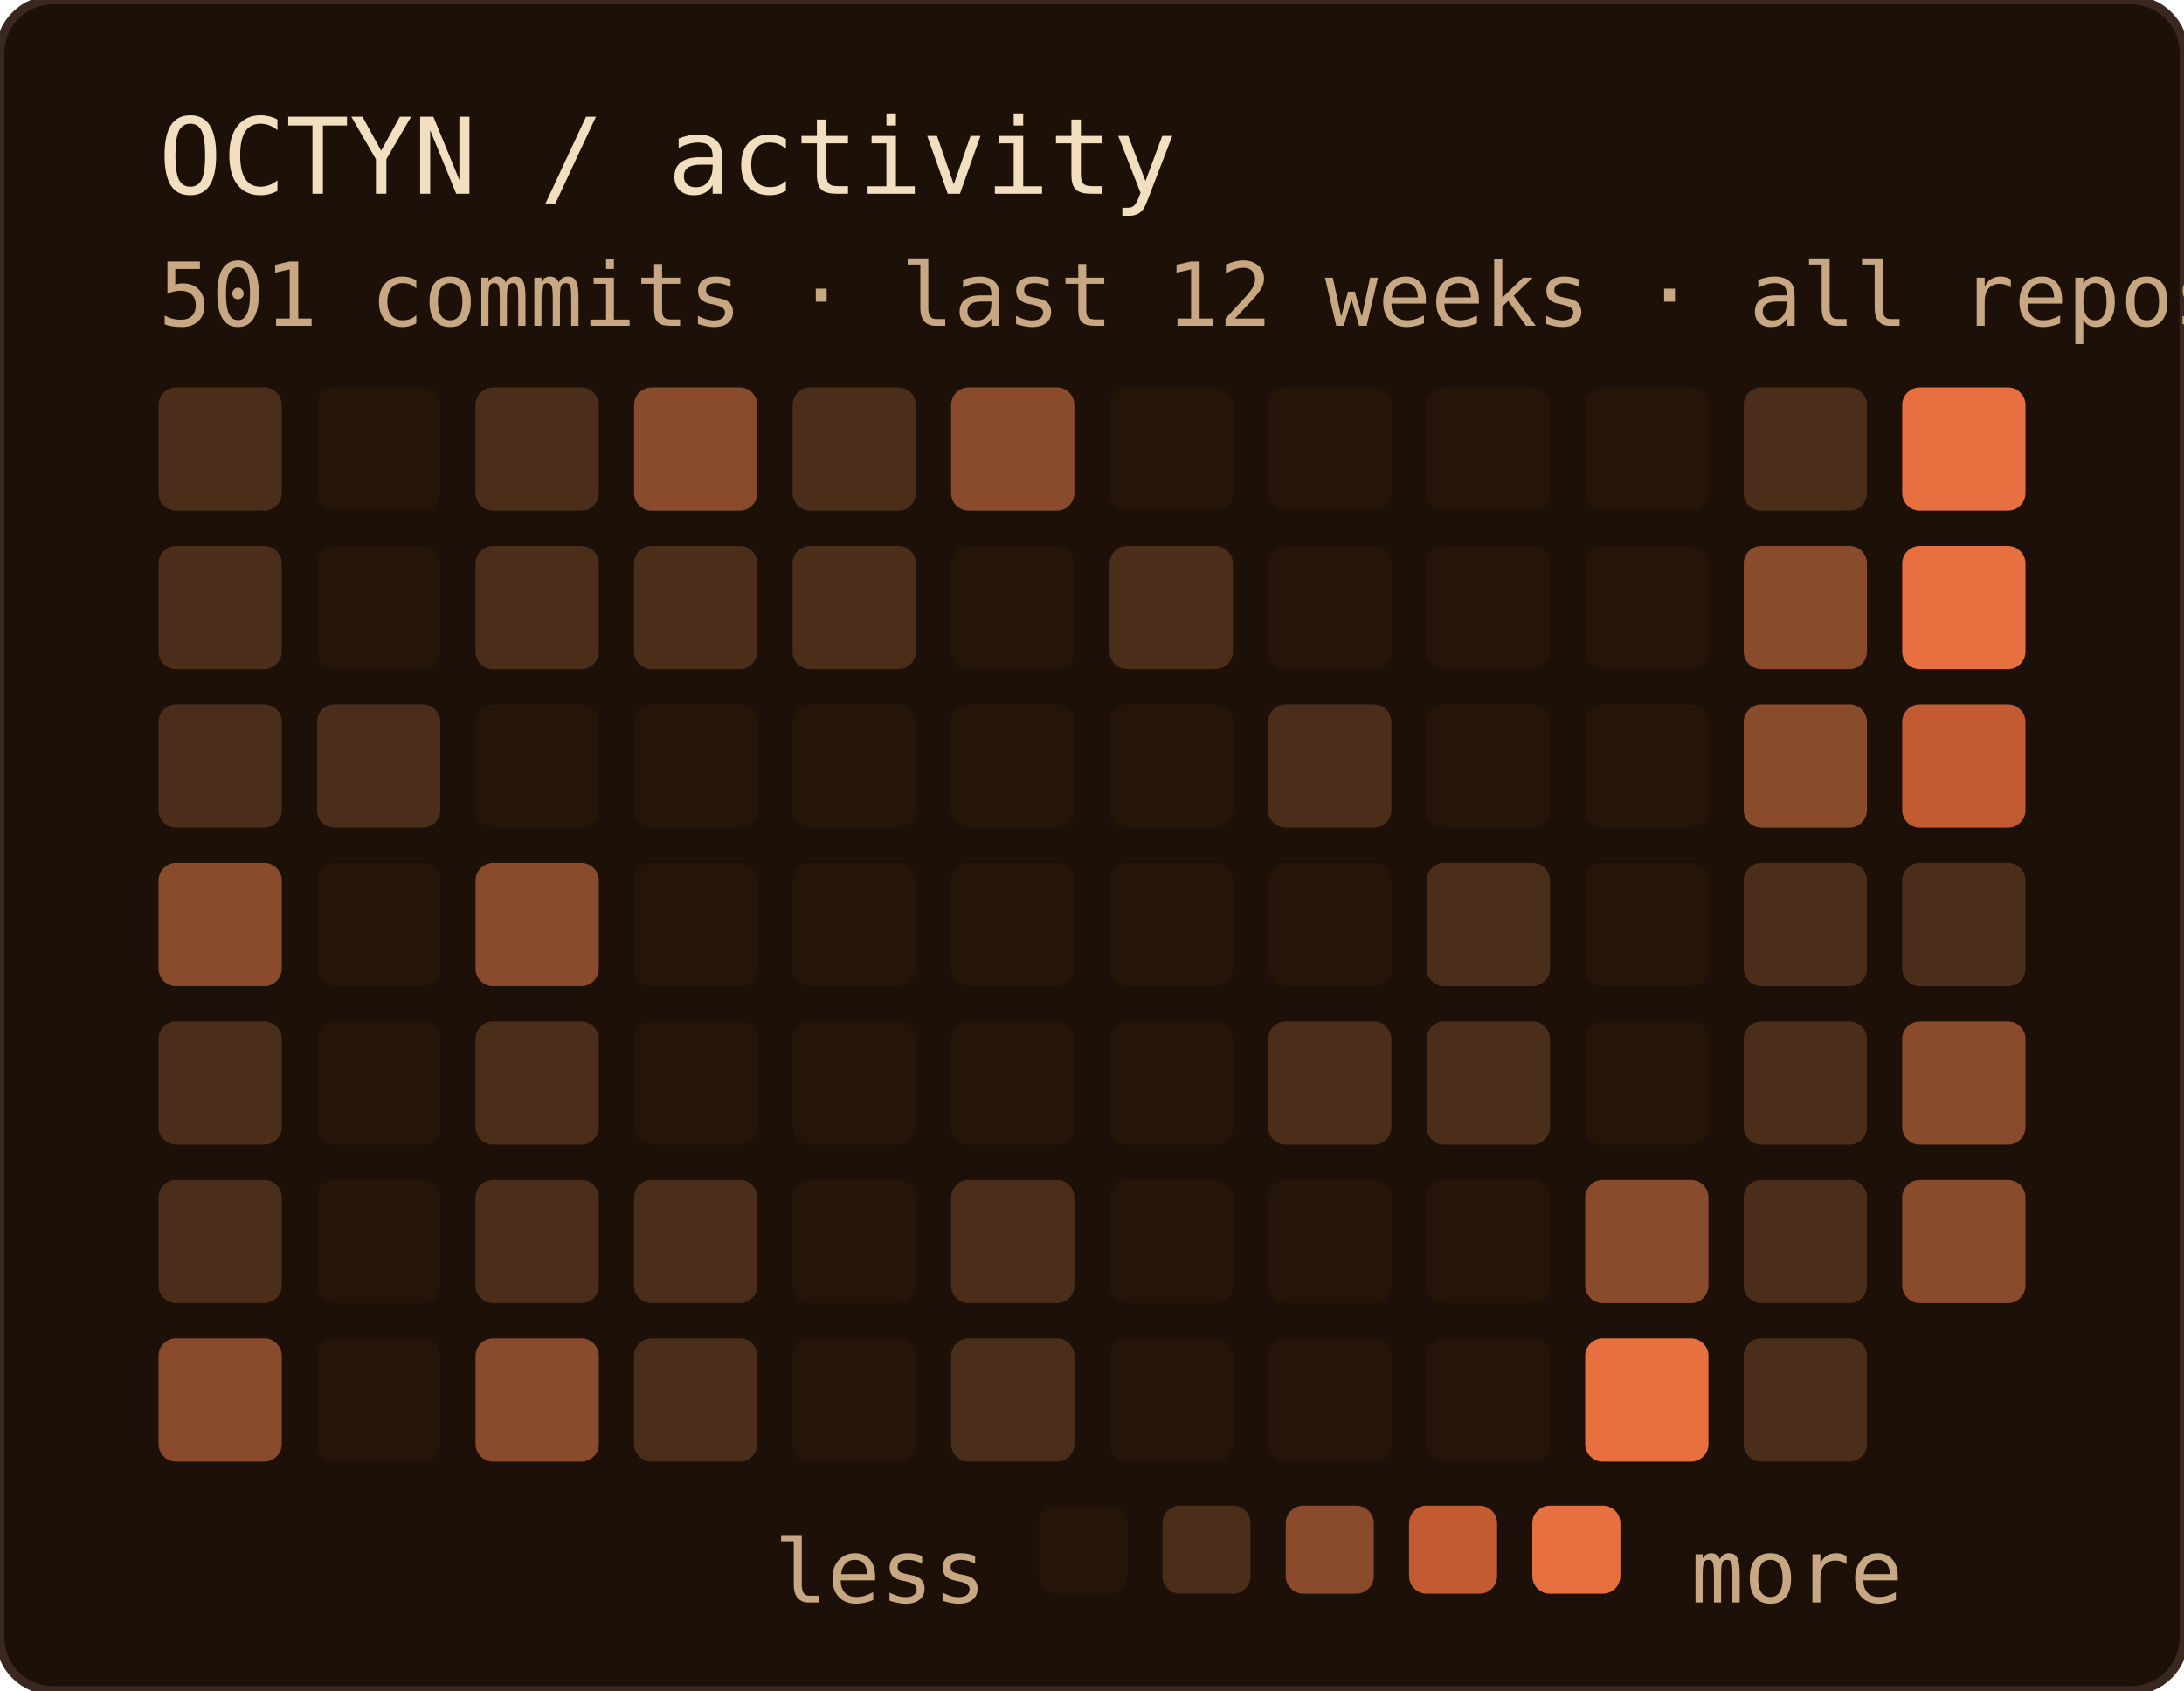
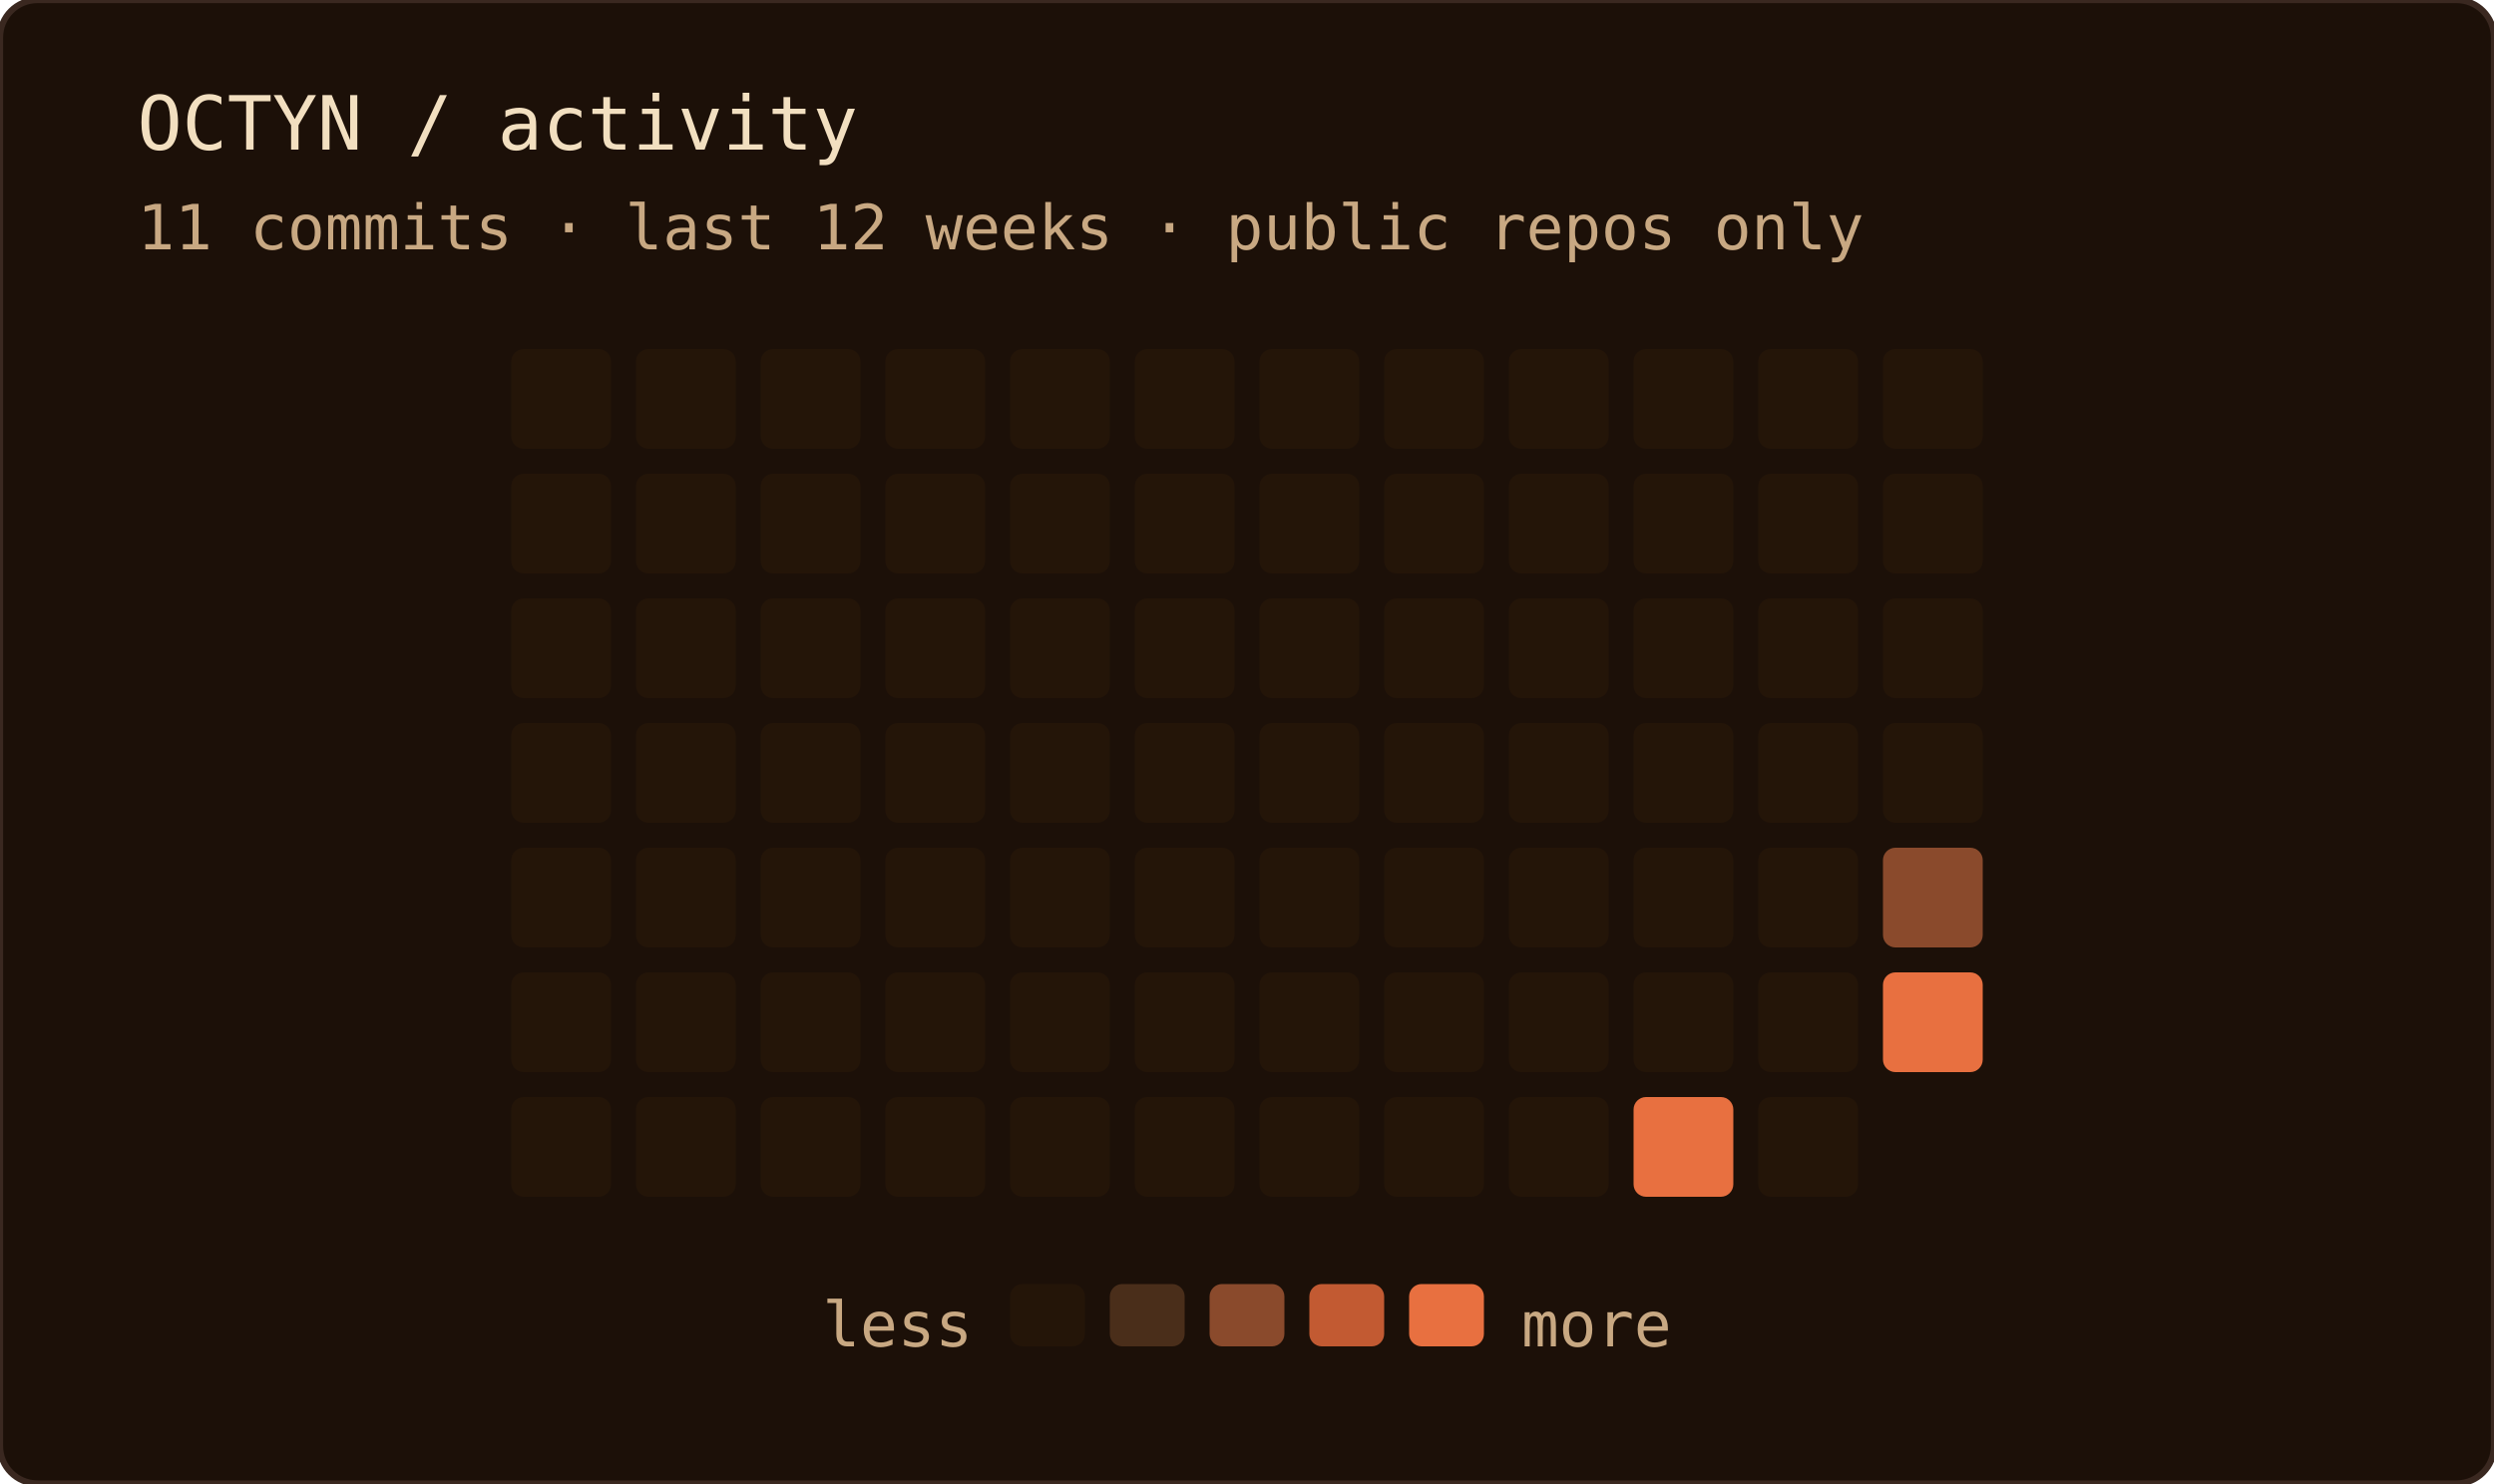
- <svg xmlns="http://www.w3.org/2000/svg" width="248" height="192" role="img" aria-label="OCTYN commit activity — last 12 weeks">
+ <svg xmlns="http://www.w3.org/2000/svg" width="400" height="238" role="img" aria-label="OCTYN commit activity — last 12 weeks · public repos only">
  <rect width="100%" height="100%" rx="6" fill="#1c1008" />
  <rect width="100%" height="100%" rx="6" fill="none" stroke="#3a2820" stroke-width="1" />
-   <text x="18" y="22" font-family="'JetBrains Mono', 'Fira Code', ui-monospace, SFMono-Regular, Menlo, monospace" font-size="12" fill="#f2dfc0">OCTYN / activity</text>
-   <text x="18" y="37" font-family="'JetBrains Mono', 'Fira Code', ui-monospace, SFMono-Regular, Menlo, monospace" font-size="10" fill="#c8a882">501 commits · last 12 weeks · all repos + branches</text>
-   <rect x="18" y="44" width="14" height="14" rx="2" fill="#4a2e1a" />
-   <rect x="18" y="62" width="14" height="14" rx="2" fill="#4a2e1a" />
-   <rect x="18" y="80" width="14" height="14" rx="2" fill="#4a2e1a" />
-   <rect x="18" y="98" width="14" height="14" rx="2" fill="#8a4a2c" />
-   <rect x="18" y="116" width="14" height="14" rx="2" fill="#4a2e1a" />
-   <rect x="18" y="134" width="14" height="14" rx="2" fill="#4a2e1a" />
-   <rect x="18" y="152" width="14" height="14" rx="2" fill="#8a4a2c" />
-   <rect x="36" y="44" width="14" height="14" rx="2" fill="#241508" />
-   <rect x="36" y="62" width="14" height="14" rx="2" fill="#241508" />
-   <rect x="36" y="80" width="14" height="14" rx="2" fill="#4a2e1a" />
-   <rect x="36" y="98" width="14" height="14" rx="2" fill="#241508" />
-   <rect x="36" y="116" width="14" height="14" rx="2" fill="#241508" />
-   <rect x="36" y="134" width="14" height="14" rx="2" fill="#241508" />
-   <rect x="36" y="152" width="14" height="14" rx="2" fill="#241508" />
-   <rect x="54" y="44" width="14" height="14" rx="2" fill="#4a2e1a" />
-   <rect x="54" y="62" width="14" height="14" rx="2" fill="#4a2e1a" />
-   <rect x="54" y="80" width="14" height="14" rx="2" fill="#241508" />
-   <rect x="54" y="98" width="14" height="14" rx="2" fill="#8a4a2c" />
-   <rect x="54" y="116" width="14" height="14" rx="2" fill="#4a2e1a" />
-   <rect x="54" y="134" width="14" height="14" rx="2" fill="#4a2e1a" />
-   <rect x="54" y="152" width="14" height="14" rx="2" fill="#8a4a2c" />
-   <rect x="72" y="44" width="14" height="14" rx="2" fill="#8a4a2c" />
-   <rect x="72" y="62" width="14" height="14" rx="2" fill="#4a2e1a" />
-   <rect x="72" y="80" width="14" height="14" rx="2" fill="#241508" />
-   <rect x="72" y="98" width="14" height="14" rx="2" fill="#241508" />
-   <rect x="72" y="116" width="14" height="14" rx="2" fill="#241508" />
-   <rect x="72" y="134" width="14" height="14" rx="2" fill="#4a2e1a" />
-   <rect x="72" y="152" width="14" height="14" rx="2" fill="#4a2e1a" />
-   <rect x="90" y="44" width="14" height="14" rx="2" fill="#4a2e1a" />
-   <rect x="90" y="62" width="14" height="14" rx="2" fill="#4a2e1a" />
-   <rect x="90" y="80" width="14" height="14" rx="2" fill="#241508" />
-   <rect x="90" y="98" width="14" height="14" rx="2" fill="#241508" />
-   <rect x="90" y="116" width="14" height="14" rx="2" fill="#241508" />
-   <rect x="90" y="134" width="14" height="14" rx="2" fill="#241508" />
-   <rect x="90" y="152" width="14" height="14" rx="2" fill="#241508" />
-   <rect x="108" y="44" width="14" height="14" rx="2" fill="#8a4a2c" />
-   <rect x="108" y="62" width="14" height="14" rx="2" fill="#241508" />
-   <rect x="108" y="80" width="14" height="14" rx="2" fill="#241508" />
-   <rect x="108" y="98" width="14" height="14" rx="2" fill="#241508" />
-   <rect x="108" y="116" width="14" height="14" rx="2" fill="#241508" />
-   <rect x="108" y="134" width="14" height="14" rx="2" fill="#4a2e1a" />
-   <rect x="108" y="152" width="14" height="14" rx="2" fill="#4a2e1a" />
-   <rect x="126" y="44" width="14" height="14" rx="2" fill="#241508" />
-   <rect x="126" y="62" width="14" height="14" rx="2" fill="#4a2e1a" />
-   <rect x="126" y="80" width="14" height="14" rx="2" fill="#241508" />
-   <rect x="126" y="98" width="14" height="14" rx="2" fill="#241508" />
-   <rect x="126" y="116" width="14" height="14" rx="2" fill="#241508" />
-   <rect x="126" y="134" width="14" height="14" rx="2" fill="#241508" />
-   <rect x="126" y="152" width="14" height="14" rx="2" fill="#241508" />
-   <rect x="144" y="44" width="14" height="14" rx="2" fill="#241508" />
-   <rect x="144" y="62" width="14" height="14" rx="2" fill="#241508" />
-   <rect x="144" y="80" width="14" height="14" rx="2" fill="#4a2e1a" />
-   <rect x="144" y="98" width="14" height="14" rx="2" fill="#241508" />
-   <rect x="144" y="116" width="14" height="14" rx="2" fill="#4a2e1a" />
-   <rect x="144" y="134" width="14" height="14" rx="2" fill="#241508" />
-   <rect x="144" y="152" width="14" height="14" rx="2" fill="#241508" />
-   <rect x="162" y="44" width="14" height="14" rx="2" fill="#241508" />
-   <rect x="162" y="62" width="14" height="14" rx="2" fill="#241508" />
-   <rect x="162" y="80" width="14" height="14" rx="2" fill="#241508" />
-   <rect x="162" y="98" width="14" height="14" rx="2" fill="#4a2e1a" />
-   <rect x="162" y="116" width="14" height="14" rx="2" fill="#4a2e1a" />
-   <rect x="162" y="134" width="14" height="14" rx="2" fill="#241508" />
-   <rect x="162" y="152" width="14" height="14" rx="2" fill="#241508" />
-   <rect x="180" y="44" width="14" height="14" rx="2" fill="#241508" />
-   <rect x="180" y="62" width="14" height="14" rx="2" fill="#241508" />
-   <rect x="180" y="80" width="14" height="14" rx="2" fill="#241508" />
-   <rect x="180" y="98" width="14" height="14" rx="2" fill="#241508" />
-   <rect x="180" y="116" width="14" height="14" rx="2" fill="#241508" />
-   <rect x="180" y="134" width="14" height="14" rx="2" fill="#8a4a2c" />
-   <rect x="180" y="152" width="14" height="14" rx="2" fill="#e87040" />
-   <rect x="198" y="44" width="14" height="14" rx="2" fill="#4a2e1a" />
-   <rect x="198" y="62" width="14" height="14" rx="2" fill="#8a4a2c" />
-   <rect x="198" y="80" width="14" height="14" rx="2" fill="#8a4a2c" />
-   <rect x="198" y="98" width="14" height="14" rx="2" fill="#4a2e1a" />
-   <rect x="198" y="116" width="14" height="14" rx="2" fill="#4a2e1a" />
-   <rect x="198" y="134" width="14" height="14" rx="2" fill="#4a2e1a" />
-   <rect x="198" y="152" width="14" height="14" rx="2" fill="#4a2e1a" />
-   <rect x="216" y="44" width="14" height="14" rx="2" fill="#e87040" />
-   <rect x="216" y="62" width="14" height="14" rx="2" fill="#e87040" />
-   <rect x="216" y="80" width="14" height="14" rx="2" fill="#c25a32" />
-   <rect x="216" y="98" width="14" height="14" rx="2" fill="#4a2e1a" />
-   <rect x="216" y="116" width="14" height="14" rx="2" fill="#8a4a2c" />
-   <rect x="216" y="134" width="14" height="14" rx="2" fill="#8a4a2c" />
-   <text x="112" y="182" text-anchor="end" font-family="'JetBrains Mono', 'Fira Code', ui-monospace, SFMono-Regular, Menlo, monospace" font-size="10" fill="#c8a882">less</text>
-   <rect x="118" y="171" width="10" height="10" rx="2" fill="#241508" />
-   <rect x="132" y="171" width="10" height="10" rx="2" fill="#4a2e1a" />
-   <rect x="146" y="171" width="10" height="10" rx="2" fill="#8a4a2c" />
-   <rect x="160" y="171" width="10" height="10" rx="2" fill="#c25a32" />
-   <rect x="174" y="171" width="10" height="10" rx="2" fill="#e87040" />
-   <text x="192" y="182" font-family="'JetBrains Mono', 'Fira Code', ui-monospace, SFMono-Regular, Menlo, monospace" font-size="10" fill="#c8a882">more</text>
+   <text x="22" y="24" font-family="'JetBrains Mono', 'Fira Code', ui-monospace, SFMono-Regular, Menlo, monospace" font-size="12" fill="#f2dfc0">OCTYN / activity</text>
+   <text x="22" y="40" font-family="'JetBrains Mono', 'Fira Code', ui-monospace, SFMono-Regular, Menlo, monospace" font-size="10" fill="#c8a882">11 commits · last 12 weeks · public repos only</text>
+   <rect x="82" y="56" width="16" height="16" rx="2" fill="#241508" />
+   <rect x="82" y="76" width="16" height="16" rx="2" fill="#241508" />
+   <rect x="82" y="96" width="16" height="16" rx="2" fill="#241508" />
+   <rect x="82" y="116" width="16" height="16" rx="2" fill="#241508" />
+   <rect x="82" y="136" width="16" height="16" rx="2" fill="#241508" />
+   <rect x="82" y="156" width="16" height="16" rx="2" fill="#241508" />
+   <rect x="82" y="176" width="16" height="16" rx="2" fill="#241508" />
+   <rect x="102" y="56" width="16" height="16" rx="2" fill="#241508" />
+   <rect x="102" y="76" width="16" height="16" rx="2" fill="#241508" />
+   <rect x="102" y="96" width="16" height="16" rx="2" fill="#241508" />
+   <rect x="102" y="116" width="16" height="16" rx="2" fill="#241508" />
+   <rect x="102" y="136" width="16" height="16" rx="2" fill="#241508" />
+   <rect x="102" y="156" width="16" height="16" rx="2" fill="#241508" />
+   <rect x="102" y="176" width="16" height="16" rx="2" fill="#241508" />
+   <rect x="122" y="56" width="16" height="16" rx="2" fill="#241508" />
+   <rect x="122" y="76" width="16" height="16" rx="2" fill="#241508" />
+   <rect x="122" y="96" width="16" height="16" rx="2" fill="#241508" />
+   <rect x="122" y="116" width="16" height="16" rx="2" fill="#241508" />
+   <rect x="122" y="136" width="16" height="16" rx="2" fill="#241508" />
+   <rect x="122" y="156" width="16" height="16" rx="2" fill="#241508" />
+   <rect x="122" y="176" width="16" height="16" rx="2" fill="#241508" />
+   <rect x="142" y="56" width="16" height="16" rx="2" fill="#241508" />
+   <rect x="142" y="76" width="16" height="16" rx="2" fill="#241508" />
+   <rect x="142" y="96" width="16" height="16" rx="2" fill="#241508" />
+   <rect x="142" y="116" width="16" height="16" rx="2" fill="#241508" />
+   <rect x="142" y="136" width="16" height="16" rx="2" fill="#241508" />
+   <rect x="142" y="156" width="16" height="16" rx="2" fill="#241508" />
+   <rect x="142" y="176" width="16" height="16" rx="2" fill="#241508" />
+   <rect x="162" y="56" width="16" height="16" rx="2" fill="#241508" />
+   <rect x="162" y="76" width="16" height="16" rx="2" fill="#241508" />
+   <rect x="162" y="96" width="16" height="16" rx="2" fill="#241508" />
+   <rect x="162" y="116" width="16" height="16" rx="2" fill="#241508" />
+   <rect x="162" y="136" width="16" height="16" rx="2" fill="#241508" />
+   <rect x="162" y="156" width="16" height="16" rx="2" fill="#241508" />
+   <rect x="162" y="176" width="16" height="16" rx="2" fill="#241508" />
+   <rect x="182" y="56" width="16" height="16" rx="2" fill="#241508" />
+   <rect x="182" y="76" width="16" height="16" rx="2" fill="#241508" />
+   <rect x="182" y="96" width="16" height="16" rx="2" fill="#241508" />
+   <rect x="182" y="116" width="16" height="16" rx="2" fill="#241508" />
+   <rect x="182" y="136" width="16" height="16" rx="2" fill="#241508" />
+   <rect x="182" y="156" width="16" height="16" rx="2" fill="#241508" />
+   <rect x="182" y="176" width="16" height="16" rx="2" fill="#241508" />
+   <rect x="202" y="56" width="16" height="16" rx="2" fill="#241508" />
+   <rect x="202" y="76" width="16" height="16" rx="2" fill="#241508" />
+   <rect x="202" y="96" width="16" height="16" rx="2" fill="#241508" />
+   <rect x="202" y="116" width="16" height="16" rx="2" fill="#241508" />
+   <rect x="202" y="136" width="16" height="16" rx="2" fill="#241508" />
+   <rect x="202" y="156" width="16" height="16" rx="2" fill="#241508" />
+   <rect x="202" y="176" width="16" height="16" rx="2" fill="#241508" />
+   <rect x="222" y="56" width="16" height="16" rx="2" fill="#241508" />
+   <rect x="222" y="76" width="16" height="16" rx="2" fill="#241508" />
+   <rect x="222" y="96" width="16" height="16" rx="2" fill="#241508" />
+   <rect x="222" y="116" width="16" height="16" rx="2" fill="#241508" />
+   <rect x="222" y="136" width="16" height="16" rx="2" fill="#241508" />
+   <rect x="222" y="156" width="16" height="16" rx="2" fill="#241508" />
+   <rect x="222" y="176" width="16" height="16" rx="2" fill="#241508" />
+   <rect x="242" y="56" width="16" height="16" rx="2" fill="#241508" />
+   <rect x="242" y="76" width="16" height="16" rx="2" fill="#241508" />
+   <rect x="242" y="96" width="16" height="16" rx="2" fill="#241508" />
+   <rect x="242" y="116" width="16" height="16" rx="2" fill="#241508" />
+   <rect x="242" y="136" width="16" height="16" rx="2" fill="#241508" />
+   <rect x="242" y="156" width="16" height="16" rx="2" fill="#241508" />
+   <rect x="242" y="176" width="16" height="16" rx="2" fill="#241508" />
+   <rect x="262" y="56" width="16" height="16" rx="2" fill="#241508" />
+   <rect x="262" y="76" width="16" height="16" rx="2" fill="#241508" />
+   <rect x="262" y="96" width="16" height="16" rx="2" fill="#241508" />
+   <rect x="262" y="116" width="16" height="16" rx="2" fill="#241508" />
+   <rect x="262" y="136" width="16" height="16" rx="2" fill="#241508" />
+   <rect x="262" y="156" width="16" height="16" rx="2" fill="#241508" />
+   <rect x="262" y="176" width="16" height="16" rx="2" fill="#e87040" />
+   <rect x="282" y="56" width="16" height="16" rx="2" fill="#241508" />
+   <rect x="282" y="76" width="16" height="16" rx="2" fill="#241508" />
+   <rect x="282" y="96" width="16" height="16" rx="2" fill="#241508" />
+   <rect x="282" y="116" width="16" height="16" rx="2" fill="#241508" />
+   <rect x="282" y="136" width="16" height="16" rx="2" fill="#241508" />
+   <rect x="282" y="156" width="16" height="16" rx="2" fill="#241508" />
+   <rect x="282" y="176" width="16" height="16" rx="2" fill="#241508" />
+   <rect x="302" y="56" width="16" height="16" rx="2" fill="#241508" />
+   <rect x="302" y="76" width="16" height="16" rx="2" fill="#241508" />
+   <rect x="302" y="96" width="16" height="16" rx="2" fill="#241508" />
+   <rect x="302" y="116" width="16" height="16" rx="2" fill="#241508" />
+   <rect x="302" y="136" width="16" height="16" rx="2" fill="#8a4a2c" />
+   <rect x="302" y="156" width="16" height="16" rx="2" fill="#e87040" />
+   <text x="156" y="216" text-anchor="end" font-family="'JetBrains Mono', 'Fira Code', ui-monospace, SFMono-Regular, Menlo, monospace" font-size="10" fill="#c8a882">less</text>
+   <rect x="162" y="206" width="12" height="10" rx="2" fill="#241508" />
+   <rect x="178" y="206" width="12" height="10" rx="2" fill="#4a2e1a" />
+   <rect x="194" y="206" width="12" height="10" rx="2" fill="#8a4a2c" />
+   <rect x="210" y="206" width="12" height="10" rx="2" fill="#c25a32" />
+   <rect x="226" y="206" width="12" height="10" rx="2" fill="#e87040" />
+   <text x="244" y="216" font-family="'JetBrains Mono', 'Fira Code', ui-monospace, SFMono-Regular, Menlo, monospace" font-size="10" fill="#c8a882">more</text>
</svg>
